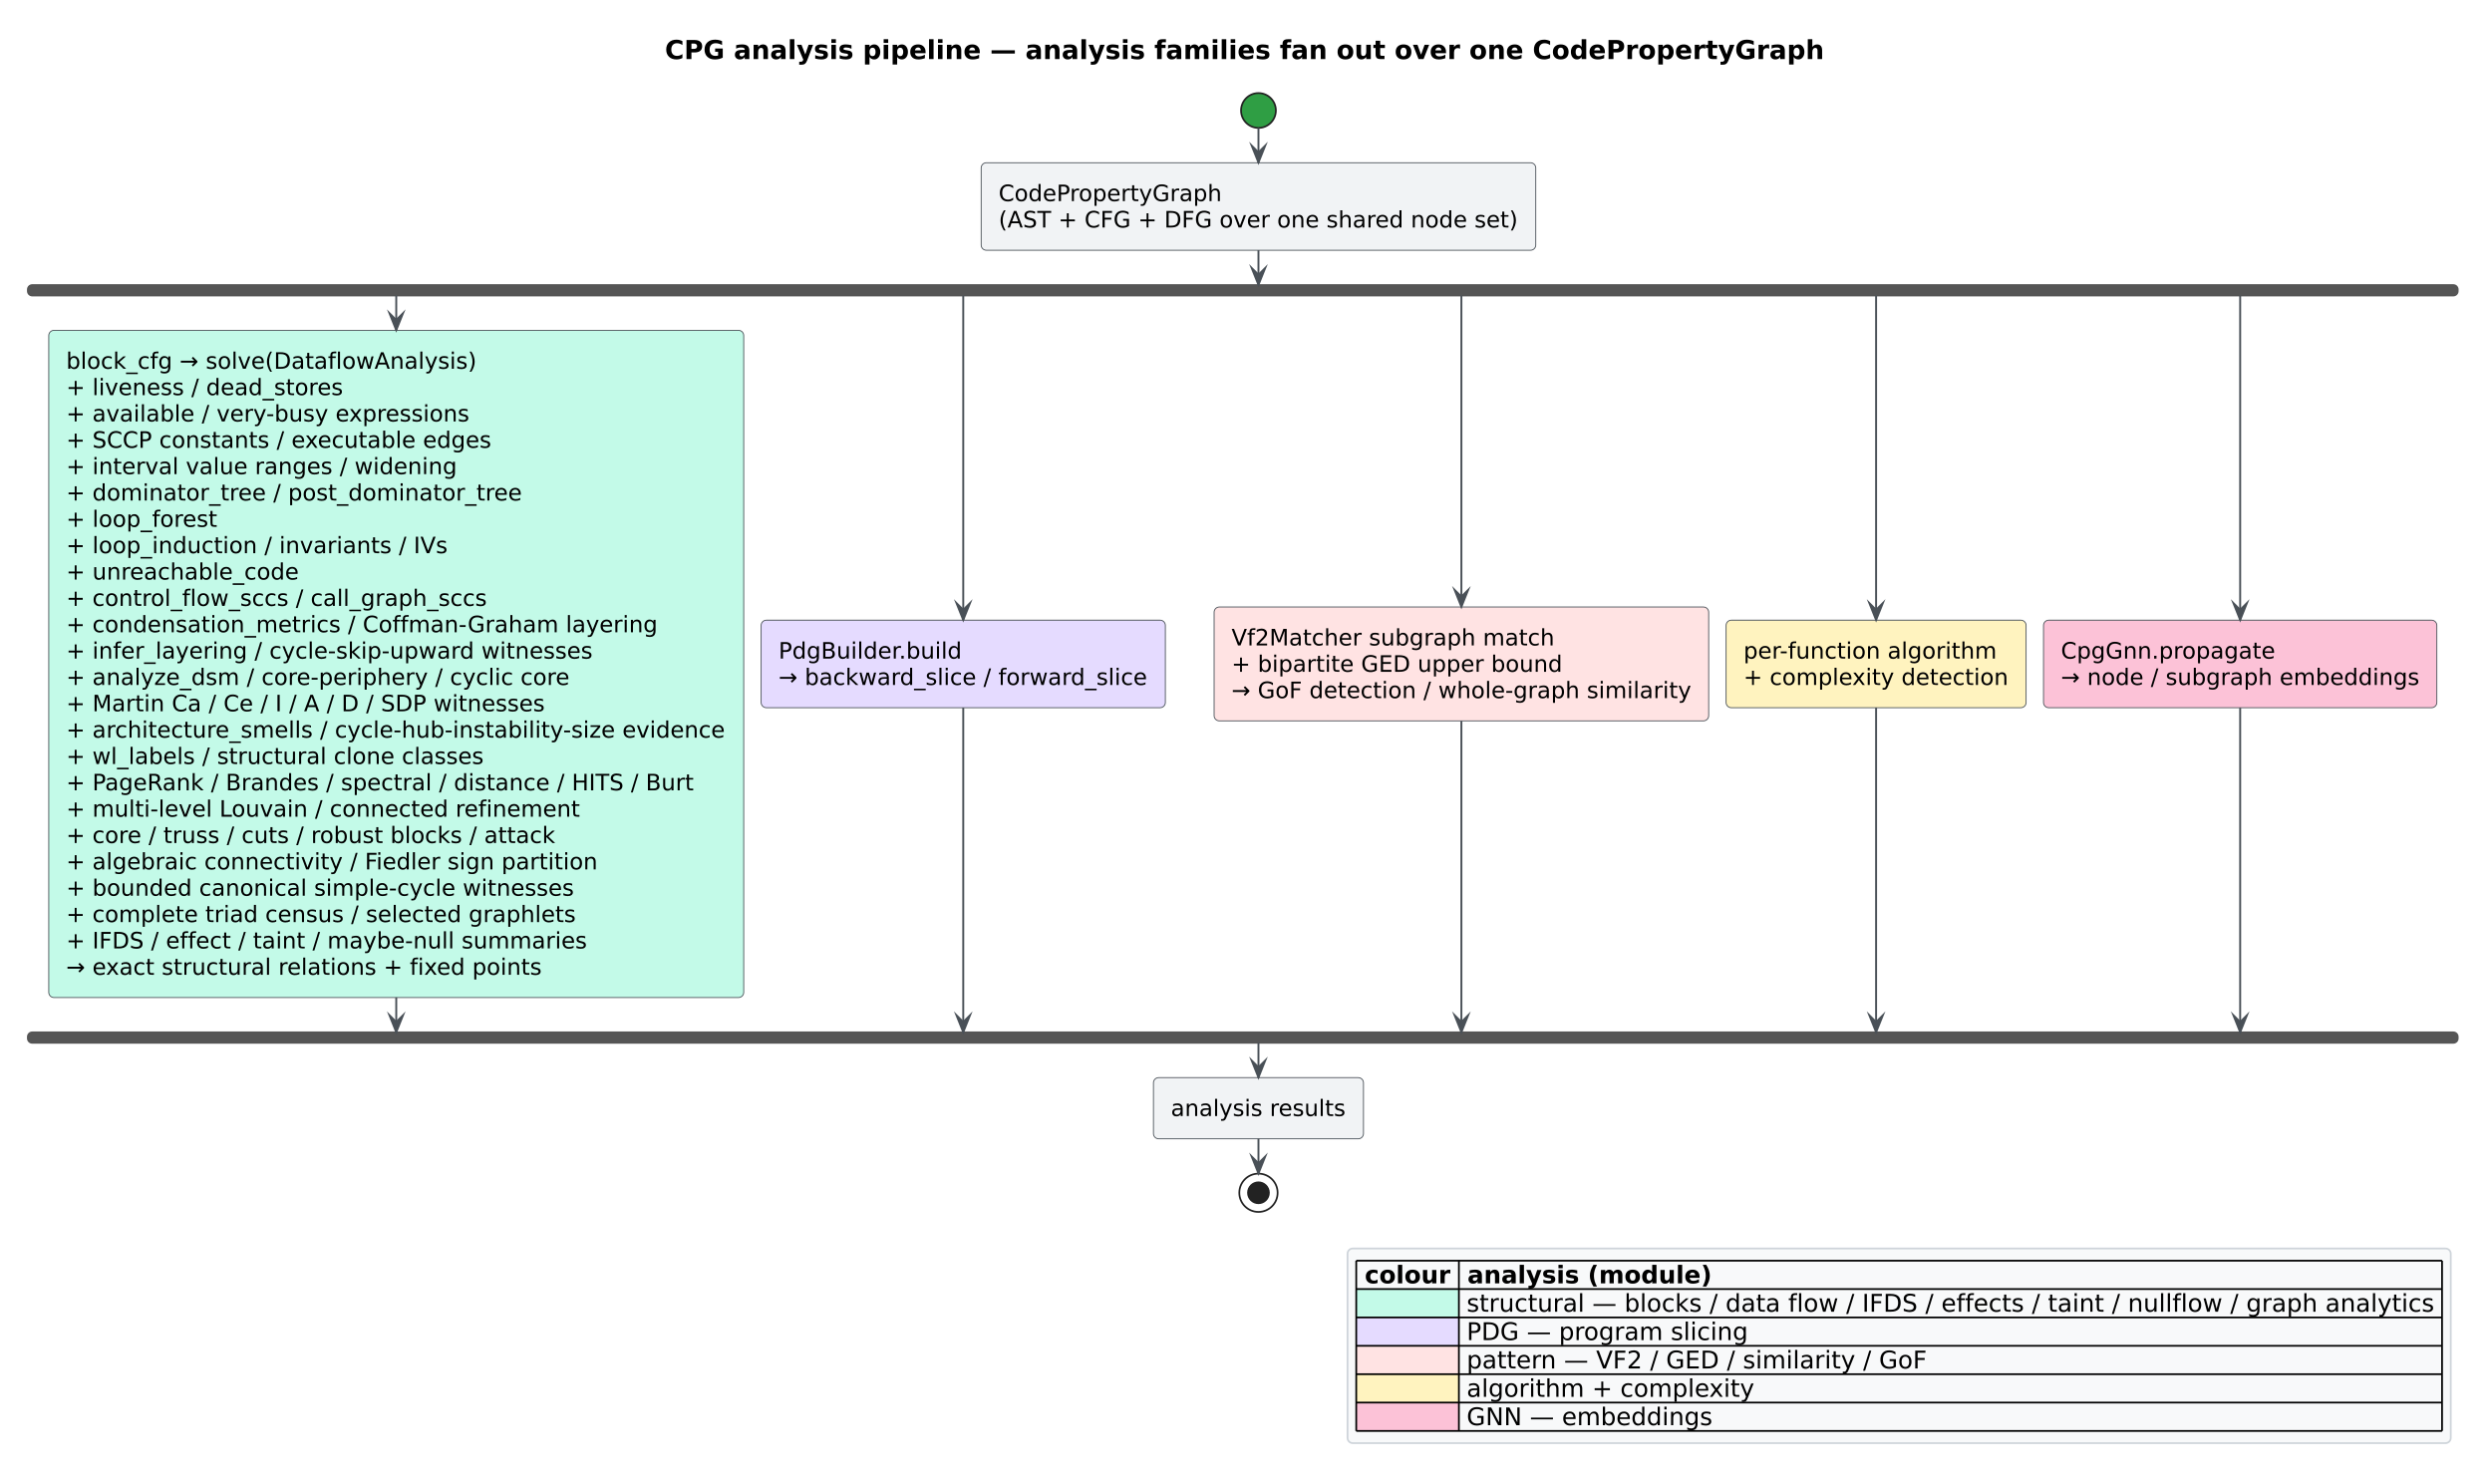
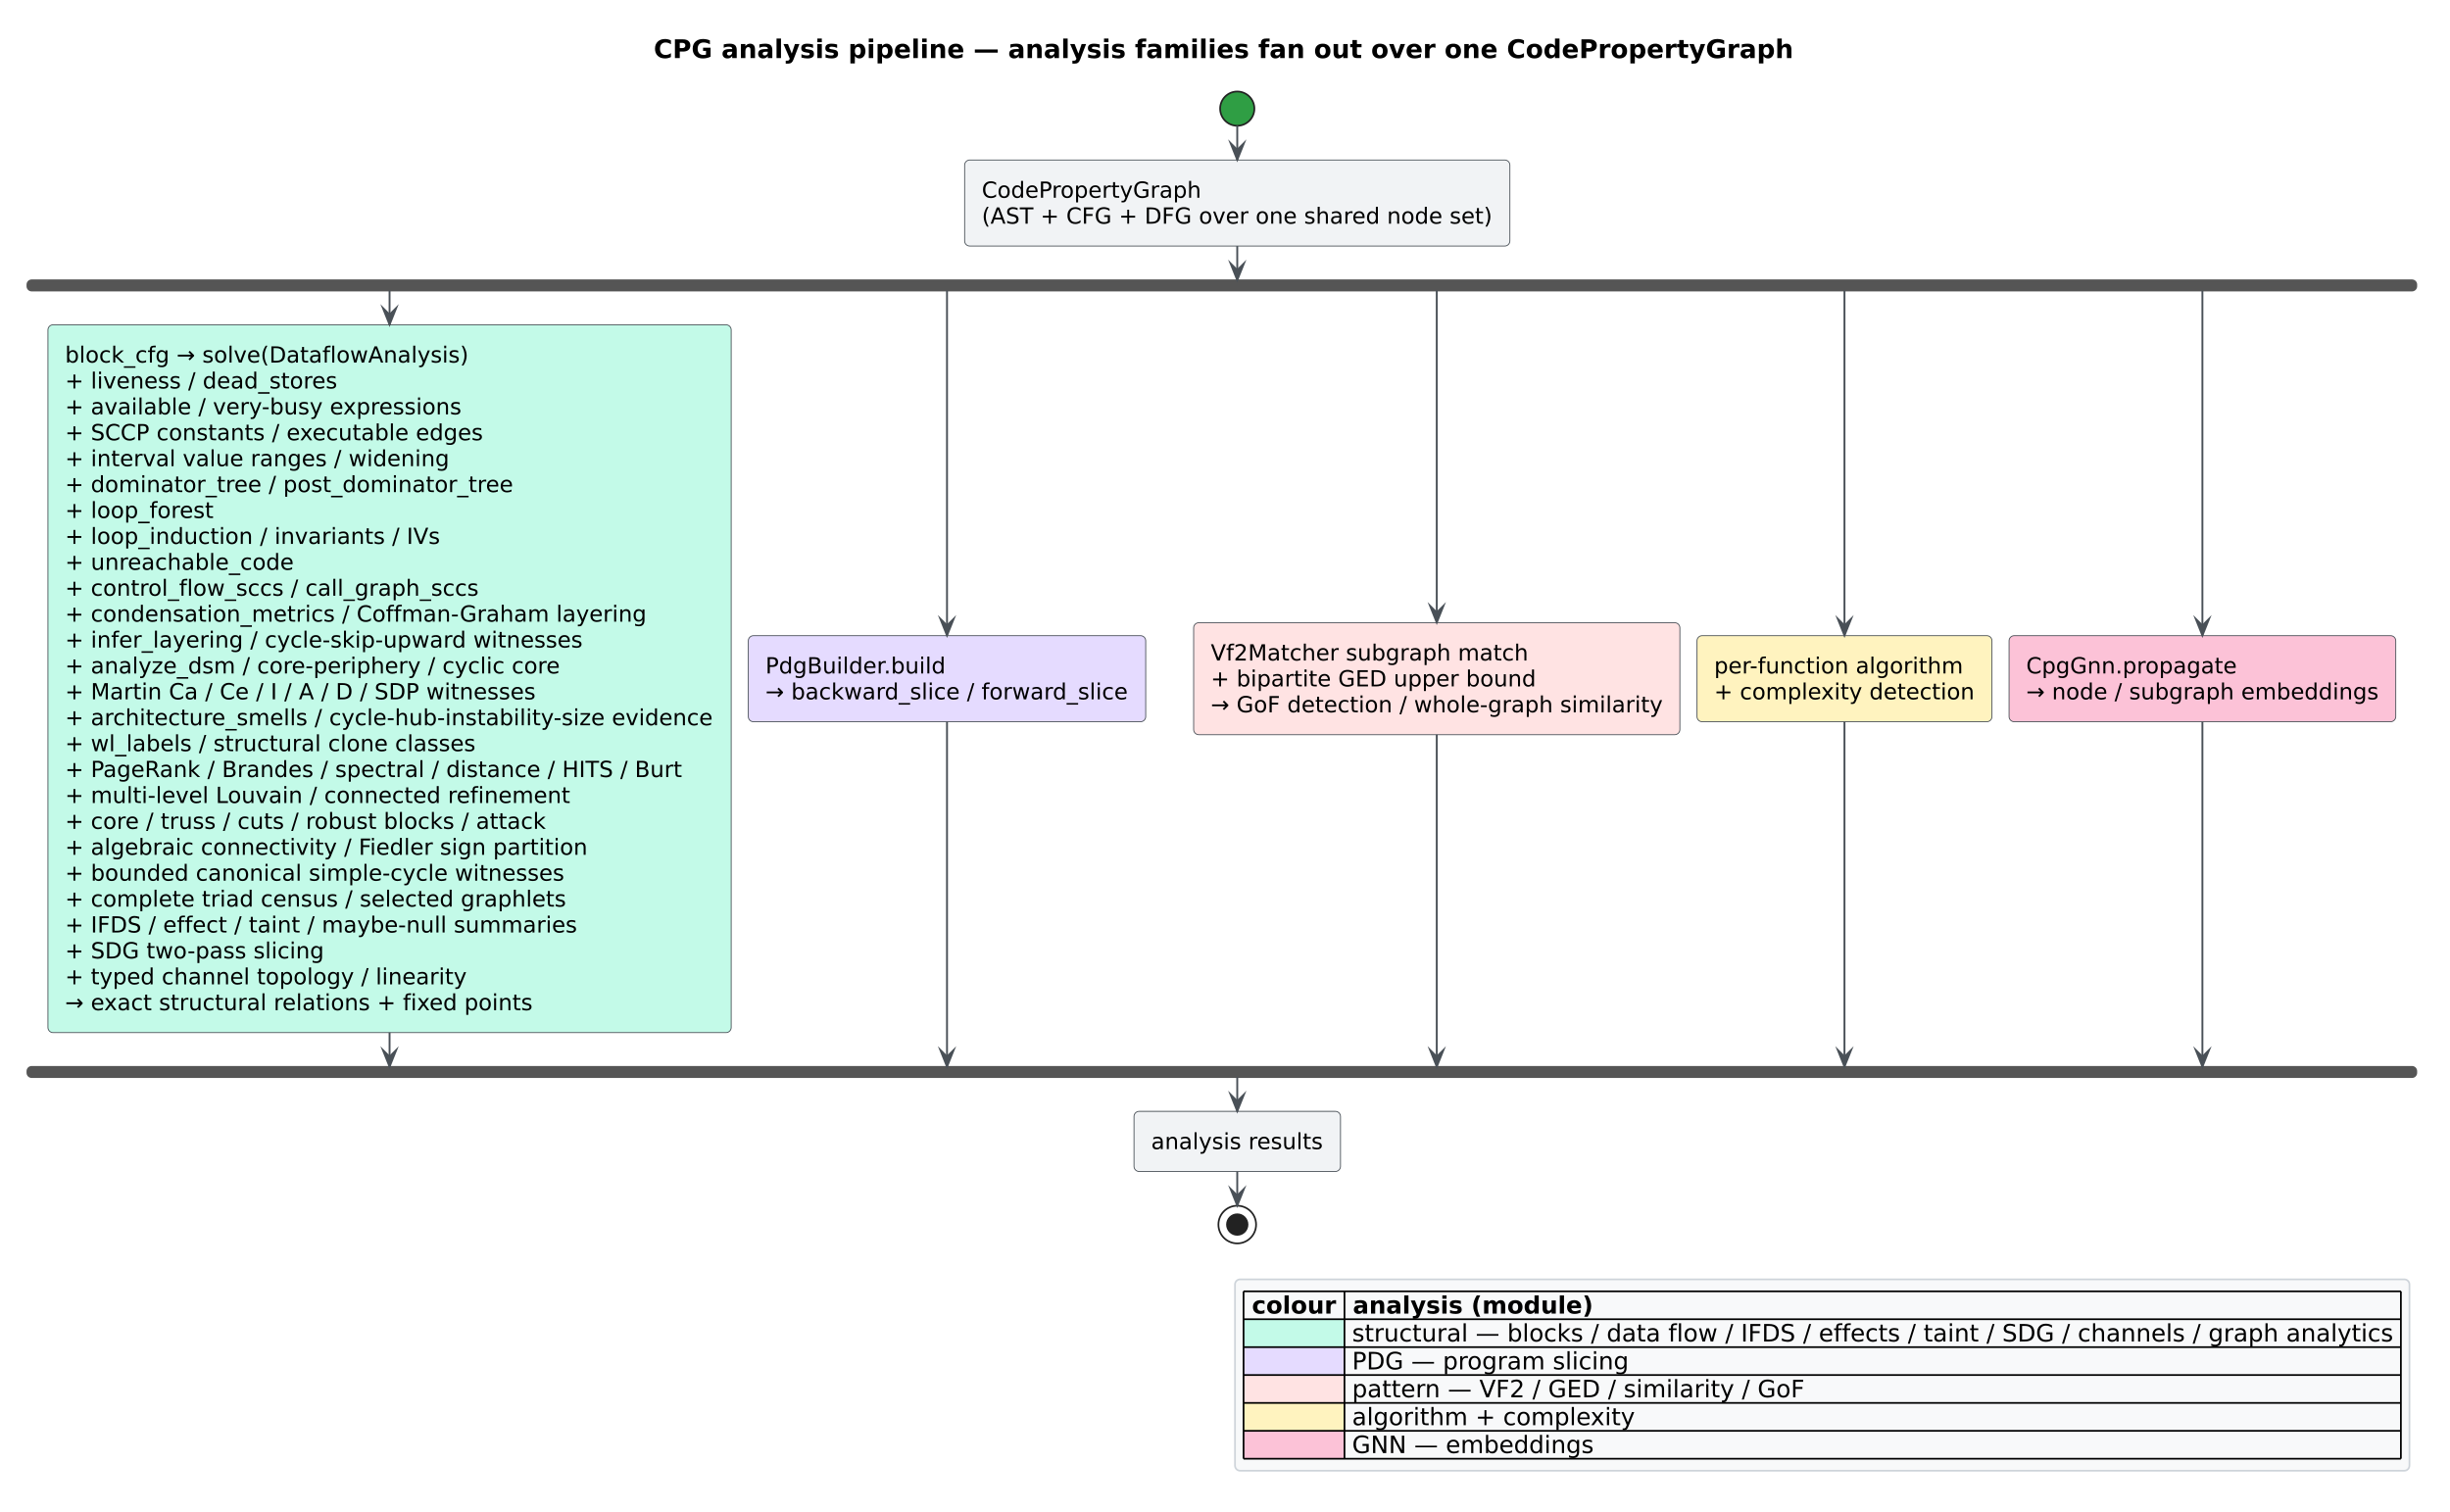
- <svg xmlns="http://www.w3.org/2000/svg" contentStyleType="text/css" data-diagram-type="ACTIVITY" height="852px" preserveAspectRatio="none" style="width:1431px;height:852px;background:#FFFFFF;" version="1.1" viewBox="0 0 1431 852" width="1431px" zoomAndPan="magnify">
+ <svg xmlns="http://www.w3.org/2000/svg" contentStyleType="text/css" data-diagram-type="ACTIVITY" height="883px" preserveAspectRatio="none" style="width:1431px;height:883px;background:#FFFFFF;" version="1.1" viewBox="0 0 1431 883" width="1431px" zoomAndPan="magnify">
  <defs />
  <g>
    <g class="title" data-source-line="2">
      <text fill="#000000" font-family="'DejaVu Sans'" font-size="15" font-weight="700" lengthAdjust="spacing" textLength="665.662" x="381.827" y="33.923">CPG analysis pipeline — analysis families fan out over one CodePropertyGraph</text>
    </g>
    <ellipse cx="722.658" cy="63.461" fill="#2F9E44" rx="10" ry="10" style="stroke:#222222;stroke-width:1;" />
    <rect fill="#F1F3F5" height="50.266" rx="3" ry="3" style="stroke:#495057;stroke-width:0.5;" width="318.46" x="563.428" y="93.461" />
    <text fill="#000000" font-family="'DejaVu Sans'" font-size="13" lengthAdjust="spacing" textLength="128.68" x="573.428" y="115.528">CodePropertyGraph</text>
    <text fill="#000000" font-family="'DejaVu Sans'" font-size="13" lengthAdjust="spacing" textLength="298.46" x="573.428" y="130.661">(AST + CFG + DFG over one shared node set)</text>
    <rect fill="#555555" height="6" rx="2.5" ry="2.5" style="stroke:#555555;stroke-width:1;" width="1395.316" x="16" y="163.727" />
-     <rect fill="#C3FAE8" height="383.188" rx="3" ry="3" style="stroke:#495057;stroke-width:0.5;" width="399.076" x="28" y="189.727" />
+     <rect fill="#C3FAE8" height="413.453" rx="3" ry="3" style="stroke:#495057;stroke-width:0.5;" width="399.076" x="28" y="189.727" />
    <text fill="#000000" font-family="'DejaVu Sans'" font-size="13" lengthAdjust="spacing" textLength="235.676" x="38" y="211.793">block_cfg → solve(DataflowAnalysis)</text>
    <text fill="#000000" font-family="'DejaVu Sans'" font-size="13" lengthAdjust="spacing" textLength="159.275" x="38" y="226.926">+ liveness / dead_stores</text>
    <text fill="#000000" font-family="'DejaVu Sans'" font-size="13" lengthAdjust="spacing" textLength="232.267" x="38" y="242.059">+ available / very-busy expressions</text>
    <text fill="#000000" font-family="'DejaVu Sans'" font-size="13" lengthAdjust="spacing" textLength="244.74" x="38" y="257.192">+ SCCP constants / executable edges</text>
    <text fill="#000000" font-family="'DejaVu Sans'" font-size="13" lengthAdjust="spacing" textLength="224.415" x="38" y="272.325">+ interval value ranges / widening</text>
    <text fill="#000000" font-family="'DejaVu Sans'" font-size="13" lengthAdjust="spacing" textLength="262.285" x="38" y="287.457">+ dominator_tree / post_dominator_tree</text>
    <text fill="#000000" font-family="'DejaVu Sans'" font-size="13" lengthAdjust="spacing" textLength="87.039" x="38" y="302.59">+ loop_forest</text>
    <text fill="#000000" font-family="'DejaVu Sans'" font-size="13" lengthAdjust="spacing" textLength="219.019" x="38" y="317.723">+ loop_induction / invariants / IVs</text>
    <text fill="#000000" font-family="'DejaVu Sans'" font-size="13" lengthAdjust="spacing" textLength="133.878" x="38" y="332.856">+ unreachable_code</text>
    <text fill="#000000" font-family="'DejaVu Sans'" font-size="13" lengthAdjust="spacing" textLength="241.865" x="38" y="347.989">+ control_flow_sccs / call_graph_sccs</text>
    <text fill="#000000" font-family="'DejaVu Sans'" font-size="13" lengthAdjust="spacing" textLength="339.123" x="38" y="363.122">+ condensation_metrics / Coffman-Graham layering</text>
    <text fill="#000000" font-family="'DejaVu Sans'" font-size="13" lengthAdjust="spacing" textLength="302.517" x="38" y="378.254">+ infer_layering / cycle-skip-upward witnesses</text>
    <text fill="#000000" font-family="'DejaVu Sans'" font-size="13" lengthAdjust="spacing" textLength="289.606" x="38" y="393.387">+ analyze_dsm / core-periphery / cyclic core</text>
    <text fill="#000000" font-family="'DejaVu Sans'" font-size="13" lengthAdjust="spacing" textLength="274.841" x="38" y="408.52">+ Martin Ca / Ce / I / A / D / SDP witnesses</text>
    <text fill="#000000" font-family="'DejaVu Sans'" font-size="13" lengthAdjust="spacing" textLength="379.076" x="38" y="423.653">+ architecture_smells / cycle-hub-instability-size evidence</text>
    <text fill="#000000" font-family="'DejaVu Sans'" font-size="13" lengthAdjust="spacing" textLength="239.745" x="38" y="438.786">+ wl_labels / structural clone classes</text>
    <text fill="#000000" font-family="'DejaVu Sans'" font-size="13" lengthAdjust="spacing" textLength="361.239" x="38" y="453.918">+ PageRank / Brandes / spectral / distance / HITS / Burt</text>
    <text fill="#000000" font-family="'DejaVu Sans'" font-size="13" lengthAdjust="spacing" textLength="295.547" x="38" y="469.051">+ multi-level Louvain / connected refinement</text>
    <text fill="#000000" font-family="'DejaVu Sans'" font-size="13" lengthAdjust="spacing" textLength="281.392" x="38" y="484.184">+ core / truss / cuts / robust blocks / attack</text>
    <text fill="#000000" font-family="'DejaVu Sans'" font-size="13" lengthAdjust="spacing" textLength="306.09" x="38" y="499.317">+ algebraic connectivity / Fiedler sign partition</text>
    <text fill="#000000" font-family="'DejaVu Sans'" font-size="13" lengthAdjust="spacing" textLength="291.586" x="38" y="514.45">+ bounded canonical simple-cycle witnesses</text>
    <text fill="#000000" font-family="'DejaVu Sans'" font-size="13" lengthAdjust="spacing" textLength="292.64" x="38" y="529.582">+ complete triad census / selected graphlets</text>
    <text fill="#000000" font-family="'DejaVu Sans'" font-size="13" lengthAdjust="spacing" textLength="299.07" x="38" y="544.715">+ IFDS / effect / taint / maybe-null summaries</text>
-     <text fill="#000000" font-family="'DejaVu Sans'" font-size="13" lengthAdjust="spacing" textLength="273.997" x="38" y="559.848">→ exact structural relations + fixed points</text>
-     <rect fill="#E5DBFF" height="50.266" rx="3" ry="3" style="stroke:#495057;stroke-width:0.5;" width="232.113" x="437.076" y="356.188" />
-     <text fill="#000000" font-family="'DejaVu Sans'" font-size="13" lengthAdjust="spacing" textLength="106.418" x="447.076" y="378.254">PdgBuilder.build</text>
-     <text fill="#000000" font-family="'DejaVu Sans'" font-size="13" lengthAdjust="spacing" textLength="212.113" x="447.076" y="393.387">→ backward_slice / forward_slice</text>
-     <rect fill="#FFE3E3" height="65.398" rx="3" ry="3" style="stroke:#495057;stroke-width:0.5;" width="283.999" x="697.189" y="348.621" />
-     <text fill="#000000" font-family="'DejaVu Sans'" font-size="13" lengthAdjust="spacing" textLength="185.447" x="707.189" y="370.688">Vf2Matcher subgraph match</text>
-     <text fill="#000000" font-family="'DejaVu Sans'" font-size="13" lengthAdjust="spacing" textLength="189.973" x="707.189" y="385.821">+ bipartite GED upper bound</text>
-     <text fill="#000000" font-family="'DejaVu Sans'" font-size="13" lengthAdjust="spacing" textLength="263.999" x="707.189" y="400.954">→ GoF detection / whole-graph similarity</text>
-     <rect fill="#FFF3BF" height="50.266" rx="3" ry="3" style="stroke:#495057;stroke-width:0.5;" width="172.274" x="991.188" y="356.188" />
-     <text fill="#000000" font-family="'DejaVu Sans'" font-size="13" lengthAdjust="spacing" textLength="146.263" x="1001.188" y="378.254">per-function algorithm</text>
-     <text fill="#000000" font-family="'DejaVu Sans'" font-size="13" lengthAdjust="spacing" textLength="152.274" x="1001.188" y="393.387">+ complexity detection</text>
-     <rect fill="#FCC2D7" height="50.266" rx="3" ry="3" style="stroke:#495057;stroke-width:0.5;" width="225.855" x="1173.462" y="356.188" />
-     <text fill="#000000" font-family="'DejaVu Sans'" font-size="13" lengthAdjust="spacing" textLength="123.348" x="1183.462" y="378.254">CpgGnn.propagate</text>
-     <text fill="#000000" font-family="'DejaVu Sans'" font-size="13" lengthAdjust="spacing" textLength="205.855" x="1183.462" y="393.387">→ node / subgraph embeddings</text>
-     <rect fill="#555555" height="6" rx="2.5" ry="2.5" style="stroke:#555555;stroke-width:1;" width="1395.316" x="16" y="592.914" />
-     <rect fill="#F1F3F5" height="35.133" rx="3" ry="3" style="stroke:#495057;stroke-width:0.5;" width="120.604" x="662.356" y="618.914" />
-     <text fill="#000000" font-family="'DejaVu Sans'" font-size="13" lengthAdjust="spacing" textLength="100.604" x="672.356" y="640.981">analysis results</text>
-     <ellipse cx="722.658" cy="685.047" fill="none" rx="11" ry="11" style="stroke:#222222;stroke-width:1;" />
-     <ellipse cx="722.658" cy="685.047" fill="#222222" rx="6" ry="6" style="stroke:#222222;stroke-width:1;" />
+     <text fill="#000000" font-family="'DejaVu Sans'" font-size="13" lengthAdjust="spacing" textLength="151.011" x="38" y="559.848">+ SDG two-pass slicing</text>
+     <text fill="#000000" font-family="'DejaVu Sans'" font-size="13" lengthAdjust="spacing" textLength="234.609" x="38" y="574.981">+ typed channel topology / linearity</text>
+     <text fill="#000000" font-family="'DejaVu Sans'" font-size="13" lengthAdjust="spacing" textLength="273.997" x="38" y="590.114">→ exact structural relations + fixed points</text>
+     <rect fill="#E5DBFF" height="50.266" rx="3" ry="3" style="stroke:#495057;stroke-width:0.5;" width="232.113" x="437.076" y="371.32" />
+     <text fill="#000000" font-family="'DejaVu Sans'" font-size="13" lengthAdjust="spacing" textLength="106.418" x="447.076" y="393.387">PdgBuilder.build</text>
+     <text fill="#000000" font-family="'DejaVu Sans'" font-size="13" lengthAdjust="spacing" textLength="212.113" x="447.076" y="408.52">→ backward_slice / forward_slice</text>
+     <rect fill="#FFE3E3" height="65.398" rx="3" ry="3" style="stroke:#495057;stroke-width:0.5;" width="283.999" x="697.189" y="363.754" />
+     <text fill="#000000" font-family="'DejaVu Sans'" font-size="13" lengthAdjust="spacing" textLength="185.447" x="707.189" y="385.821">Vf2Matcher subgraph match</text>
+     <text fill="#000000" font-family="'DejaVu Sans'" font-size="13" lengthAdjust="spacing" textLength="189.973" x="707.189" y="400.954">+ bipartite GED upper bound</text>
+     <text fill="#000000" font-family="'DejaVu Sans'" font-size="13" lengthAdjust="spacing" textLength="263.999" x="707.189" y="416.086">→ GoF detection / whole-graph similarity</text>
+     <rect fill="#FFF3BF" height="50.266" rx="3" ry="3" style="stroke:#495057;stroke-width:0.5;" width="172.274" x="991.188" y="371.32" />
+     <text fill="#000000" font-family="'DejaVu Sans'" font-size="13" lengthAdjust="spacing" textLength="146.263" x="1001.188" y="393.387">per-function algorithm</text>
+     <text fill="#000000" font-family="'DejaVu Sans'" font-size="13" lengthAdjust="spacing" textLength="152.274" x="1001.188" y="408.52">+ complexity detection</text>
+     <rect fill="#FCC2D7" height="50.266" rx="3" ry="3" style="stroke:#495057;stroke-width:0.5;" width="225.855" x="1173.462" y="371.32" />
+     <text fill="#000000" font-family="'DejaVu Sans'" font-size="13" lengthAdjust="spacing" textLength="123.348" x="1183.462" y="393.387">CpgGnn.propagate</text>
+     <text fill="#000000" font-family="'DejaVu Sans'" font-size="13" lengthAdjust="spacing" textLength="205.855" x="1183.462" y="408.52">→ node / subgraph embeddings</text>
+     <rect fill="#555555" height="6" rx="2.5" ry="2.5" style="stroke:#555555;stroke-width:1;" width="1395.316" x="16" y="623.18" />
+     <rect fill="#F1F3F5" height="35.133" rx="3" ry="3" style="stroke:#495057;stroke-width:0.5;" width="120.604" x="662.356" y="649.18" />
+     <text fill="#000000" font-family="'DejaVu Sans'" font-size="13" lengthAdjust="spacing" textLength="100.604" x="672.356" y="671.247">analysis results</text>
+     <ellipse cx="722.658" cy="715.312" fill="none" rx="11" ry="11" style="stroke:#222222;stroke-width:1;" />
+     <ellipse cx="722.658" cy="715.312" fill="#222222" rx="6" ry="6" style="stroke:#222222;stroke-width:1;" />
    <line style="stroke:#495057;stroke-width:1.1;" x1="722.658" x2="722.658" y1="73.461" y2="93.461" />
    <polygon fill="#495057" points="718.658,83.461,722.658,93.461,726.658,83.461,722.658,87.461" style="stroke:#495057;stroke-width:1;stroke-linejoin:miter;stroke-miterlimit:10;" />
    <line style="stroke:#495057;stroke-width:1.1;" x1="227.538" x2="227.538" y1="169.727" y2="189.727" />
    <polygon fill="#495057" points="223.538,179.727,227.538,189.727,231.538,179.727,227.538,183.727" style="stroke:#495057;stroke-width:1;stroke-linejoin:miter;stroke-miterlimit:10;" />
-     <line style="stroke:#495057;stroke-width:1.1;" x1="553.132" x2="553.132" y1="169.727" y2="356.188" />
-     <polygon fill="#495057" points="549.132,346.188,553.132,356.188,557.132,346.188,553.132,350.188" style="stroke:#495057;stroke-width:1;stroke-linejoin:miter;stroke-miterlimit:10;" />
-     <line style="stroke:#495057;stroke-width:1.1;" x1="839.188" x2="839.188" y1="169.727" y2="348.621" />
-     <polygon fill="#495057" points="835.188,338.621,839.188,348.621,843.188,338.621,839.188,342.621" style="stroke:#495057;stroke-width:1;stroke-linejoin:miter;stroke-miterlimit:10;" />
-     <line style="stroke:#495057;stroke-width:1.1;" x1="1077.325" x2="1077.325" y1="169.727" y2="356.188" />
-     <polygon fill="#495057" points="1073.325,346.188,1077.325,356.188,1081.325,346.188,1077.325,350.188" style="stroke:#495057;stroke-width:1;stroke-linejoin:miter;stroke-miterlimit:10;" />
-     <line style="stroke:#495057;stroke-width:1.1;" x1="1286.389" x2="1286.389" y1="169.727" y2="356.188" />
-     <polygon fill="#495057" points="1282.389,346.188,1286.389,356.188,1290.389,346.188,1286.389,350.188" style="stroke:#495057;stroke-width:1;stroke-linejoin:miter;stroke-miterlimit:10;" />
-     <line style="stroke:#495057;stroke-width:1.1;" x1="227.538" x2="227.538" y1="572.914" y2="592.914" />
-     <polygon fill="#495057" points="223.538,582.914,227.538,592.914,231.538,582.914,227.538,586.914" style="stroke:#495057;stroke-width:1;stroke-linejoin:miter;stroke-miterlimit:10;" />
-     <line style="stroke:#495057;stroke-width:1.1;" x1="553.132" x2="553.132" y1="406.453" y2="592.914" />
-     <polygon fill="#495057" points="549.132,582.914,553.132,592.914,557.132,582.914,553.132,586.914" style="stroke:#495057;stroke-width:1;stroke-linejoin:miter;stroke-miterlimit:10;" />
-     <line style="stroke:#495057;stroke-width:1.1;" x1="839.188" x2="839.188" y1="414.019" y2="592.914" />
-     <polygon fill="#495057" points="835.188,582.914,839.188,592.914,843.188,582.914,839.188,586.914" style="stroke:#495057;stroke-width:1;stroke-linejoin:miter;stroke-miterlimit:10;" />
-     <line style="stroke:#495057;stroke-width:1.1;" x1="1077.325" x2="1077.325" y1="406.453" y2="592.914" />
-     <polygon fill="#495057" points="1073.325,582.914,1077.325,592.914,1081.325,582.914,1077.325,586.914" style="stroke:#495057;stroke-width:1;stroke-linejoin:miter;stroke-miterlimit:10;" />
-     <line style="stroke:#495057;stroke-width:1.1;" x1="1286.389" x2="1286.389" y1="406.453" y2="592.914" />
-     <polygon fill="#495057" points="1282.389,582.914,1286.389,592.914,1290.389,582.914,1286.389,586.914" style="stroke:#495057;stroke-width:1;stroke-linejoin:miter;stroke-miterlimit:10;" />
+     <line style="stroke:#495057;stroke-width:1.1;" x1="553.132" x2="553.132" y1="169.727" y2="371.32" />
+     <polygon fill="#495057" points="549.132,361.32,553.132,371.32,557.132,361.32,553.132,365.32" style="stroke:#495057;stroke-width:1;stroke-linejoin:miter;stroke-miterlimit:10;" />
+     <line style="stroke:#495057;stroke-width:1.1;" x1="839.188" x2="839.188" y1="169.727" y2="363.754" />
+     <polygon fill="#495057" points="835.188,353.754,839.188,363.754,843.188,353.754,839.188,357.754" style="stroke:#495057;stroke-width:1;stroke-linejoin:miter;stroke-miterlimit:10;" />
+     <line style="stroke:#495057;stroke-width:1.1;" x1="1077.325" x2="1077.325" y1="169.727" y2="371.32" />
+     <polygon fill="#495057" points="1073.325,361.32,1077.325,371.32,1081.325,361.32,1077.325,365.32" style="stroke:#495057;stroke-width:1;stroke-linejoin:miter;stroke-miterlimit:10;" />
+     <line style="stroke:#495057;stroke-width:1.1;" x1="1286.389" x2="1286.389" y1="169.727" y2="371.32" />
+     <polygon fill="#495057" points="1282.389,361.32,1286.389,371.32,1290.389,361.32,1286.389,365.32" style="stroke:#495057;stroke-width:1;stroke-linejoin:miter;stroke-miterlimit:10;" />
+     <line style="stroke:#495057;stroke-width:1.1;" x1="227.538" x2="227.538" y1="603.18" y2="623.18" />
+     <polygon fill="#495057" points="223.538,613.18,227.538,623.18,231.538,613.18,227.538,617.18" style="stroke:#495057;stroke-width:1;stroke-linejoin:miter;stroke-miterlimit:10;" />
+     <line style="stroke:#495057;stroke-width:1.1;" x1="553.132" x2="553.132" y1="421.586" y2="623.18" />
+     <polygon fill="#495057" points="549.132,613.18,553.132,623.18,557.132,613.18,553.132,617.18" style="stroke:#495057;stroke-width:1;stroke-linejoin:miter;stroke-miterlimit:10;" />
+     <line style="stroke:#495057;stroke-width:1.1;" x1="839.188" x2="839.188" y1="429.152" y2="623.18" />
+     <polygon fill="#495057" points="835.188,613.18,839.188,623.18,843.188,613.18,839.188,617.18" style="stroke:#495057;stroke-width:1;stroke-linejoin:miter;stroke-miterlimit:10;" />
+     <line style="stroke:#495057;stroke-width:1.1;" x1="1077.325" x2="1077.325" y1="421.586" y2="623.18" />
+     <polygon fill="#495057" points="1073.325,613.18,1077.325,623.18,1081.325,613.18,1077.325,617.18" style="stroke:#495057;stroke-width:1;stroke-linejoin:miter;stroke-miterlimit:10;" />
+     <line style="stroke:#495057;stroke-width:1.1;" x1="1286.389" x2="1286.389" y1="421.586" y2="623.18" />
+     <polygon fill="#495057" points="1282.389,613.18,1286.389,623.18,1290.389,613.18,1286.389,617.18" style="stroke:#495057;stroke-width:1;stroke-linejoin:miter;stroke-miterlimit:10;" />
    <line style="stroke:#495057;stroke-width:1.1;" x1="722.658" x2="722.658" y1="143.727" y2="163.727" />
    <polygon fill="#495057" points="718.658,153.727,722.658,163.727,726.658,153.727,722.658,157.727" style="stroke:#495057;stroke-width:1;stroke-linejoin:miter;stroke-miterlimit:10;" />
-     <line style="stroke:#495057;stroke-width:1.1;" x1="722.658" x2="722.658" y1="598.914" y2="618.914" />
-     <polygon fill="#495057" points="718.658,608.914,722.658,618.914,726.658,608.914,722.658,612.914" style="stroke:#495057;stroke-width:1;stroke-linejoin:miter;stroke-miterlimit:10;" />
-     <line style="stroke:#495057;stroke-width:1.1;" x1="722.658" x2="722.658" y1="654.047" y2="674.047" />
-     <polygon fill="#495057" points="718.658,664.047,722.658,674.047,726.658,664.047,722.658,668.047" style="stroke:#495057;stroke-width:1;stroke-linejoin:miter;stroke-miterlimit:10;" />
-     <g class="legend" data-source-line="47">
-       <rect fill="#F8F9FA" height="111.781" rx="3" ry="3" style="stroke:#CED4DA;stroke-width:1;" width="633.513" x="773.804" y="717.047" />
-       <text fill="#000000" font-family="'DejaVu Sans'" font-size="14" font-weight="700" lengthAdjust="spacing" textLength="49.205" x="783.678" y="737.042">colour</text>
-       <text fill="#000000" font-family="'DejaVu Sans'" font-size="14" font-weight="700" lengthAdjust="spacing" textLength="140.41" x="842.631" y="737.042">analysis (module)</text>
-       <rect fill="#C3FAE8" height="16.297" style="stroke:none;stroke-width:1;" width="58.953" x="778.804" y="740.344" />
-       <text fill="#000000" font-family="'DejaVu Sans'" font-size="14" lengthAdjust="spacing" textLength="4.45" x="778.804" y="753.339"> </text>
-       <text fill="#000000" font-family="'DejaVu Sans'" font-size="14" lengthAdjust="spacing" textLength="555.659" x="842.207" y="753.339">structural — blocks / data flow / IFDS / effects / taint / nullflow / graph analytics</text>
-       <rect fill="#E5DBFF" height="16.297" style="stroke:none;stroke-width:1;" width="58.953" x="778.804" y="756.641" />
-       <text fill="#000000" font-family="'DejaVu Sans'" font-size="14" lengthAdjust="spacing" textLength="4.45" x="778.804" y="769.636"> </text>
-       <text fill="#000000" font-family="'DejaVu Sans'" font-size="14" lengthAdjust="spacing" textLength="161.909" x="842.207" y="769.636">PDG — program slicing</text>
-       <rect fill="#FFE3E3" height="16.297" style="stroke:none;stroke-width:1;" width="58.953" x="778.804" y="772.938" />
-       <text fill="#000000" font-family="'DejaVu Sans'" font-size="14" lengthAdjust="spacing" textLength="4.45" x="778.804" y="785.933"> </text>
-       <text fill="#000000" font-family="'DejaVu Sans'" font-size="14" lengthAdjust="spacing" textLength="264.517" x="842.207" y="785.933">pattern — VF2 / GED / similarity / GoF</text>
-       <rect fill="#FFF3BF" height="16.297" style="stroke:none;stroke-width:1;" width="58.953" x="778.804" y="789.234" />
-       <text fill="#000000" font-family="'DejaVu Sans'" font-size="14" lengthAdjust="spacing" textLength="4.45" x="778.804" y="802.23"> </text>
-       <text fill="#000000" font-family="'DejaVu Sans'" font-size="14" lengthAdjust="spacing" textLength="165.436" x="842.207" y="802.23">algorithm + complexity</text>
-       <rect fill="#FCC2D7" height="16.297" style="stroke:none;stroke-width:1;" width="58.953" x="778.804" y="805.531" />
-       <text fill="#000000" font-family="'DejaVu Sans'" font-size="14" lengthAdjust="spacing" textLength="4.45" x="778.804" y="818.526"> </text>
-       <text fill="#000000" font-family="'DejaVu Sans'" font-size="14" lengthAdjust="spacing" textLength="141.162" x="842.207" y="818.526">GNN — embeddings</text>
-       <line style="stroke:#000000;stroke-width:1;" x1="778.804" x2="1402.316" y1="724.047" y2="724.047" />
-       <line style="stroke:#000000;stroke-width:1;" x1="778.804" x2="1402.316" y1="740.344" y2="740.344" />
-       <line style="stroke:#000000;stroke-width:1;" x1="778.804" x2="1402.316" y1="756.641" y2="756.641" />
-       <line style="stroke:#000000;stroke-width:1;" x1="778.804" x2="1402.316" y1="772.938" y2="772.938" />
-       <line style="stroke:#000000;stroke-width:1;" x1="778.804" x2="1402.316" y1="789.234" y2="789.234" />
-       <line style="stroke:#000000;stroke-width:1;" x1="778.804" x2="1402.316" y1="805.531" y2="805.531" />
-       <line style="stroke:#000000;stroke-width:1;" x1="778.804" x2="1402.316" y1="821.828" y2="821.828" />
-       <line style="stroke:#000000;stroke-width:1;" x1="778.804" x2="778.804" y1="724.047" y2="821.828" />
-       <line style="stroke:#000000;stroke-width:1;" x1="837.757" x2="837.757" y1="724.047" y2="821.828" />
-       <line style="stroke:#000000;stroke-width:1;" x1="1402.316" x2="1402.316" y1="724.047" y2="821.828" />
+     <line style="stroke:#495057;stroke-width:1.1;" x1="722.658" x2="722.658" y1="629.18" y2="649.18" />
+     <polygon fill="#495057" points="718.658,639.18,722.658,649.18,726.658,639.18,722.658,643.18" style="stroke:#495057;stroke-width:1;stroke-linejoin:miter;stroke-miterlimit:10;" />
+     <line style="stroke:#495057;stroke-width:1.1;" x1="722.658" x2="722.658" y1="684.312" y2="704.312" />
+     <polygon fill="#495057" points="718.658,694.312,722.658,704.312,726.658,694.312,722.658,698.312" style="stroke:#495057;stroke-width:1;stroke-linejoin:miter;stroke-miterlimit:10;" />
+     <g class="legend" data-source-line="49">
+       <rect fill="#F8F9FA" height="111.781" rx="3" ry="3" style="stroke:#CED4DA;stroke-width:1;" width="685.979" x="721.338" y="747.312" />
+       <text fill="#000000" font-family="'DejaVu Sans'" font-size="14" font-weight="700" lengthAdjust="spacing" textLength="49.205" x="731.212" y="767.308">colour</text>
+       <text fill="#000000" font-family="'DejaVu Sans'" font-size="14" font-weight="700" lengthAdjust="spacing" textLength="140.41" x="790.165" y="767.308">analysis (module)</text>
+       <rect fill="#C3FAE8" height="16.297" style="stroke:none;stroke-width:1;" width="58.953" x="726.338" y="770.609" />
+       <text fill="#000000" font-family="'DejaVu Sans'" font-size="14" lengthAdjust="spacing" textLength="4.45" x="726.338" y="783.605"> </text>
+       <text fill="#000000" font-family="'DejaVu Sans'" font-size="14" lengthAdjust="spacing" textLength="608.125" x="789.741" y="783.605">structural — blocks / data flow / IFDS / effects / taint / SDG / channels / graph analytics</text>
+       <rect fill="#E5DBFF" height="16.297" style="stroke:none;stroke-width:1;" width="58.953" x="726.338" y="786.906" />
+       <text fill="#000000" font-family="'DejaVu Sans'" font-size="14" lengthAdjust="spacing" textLength="4.45" x="726.338" y="799.901"> </text>
+       <text fill="#000000" font-family="'DejaVu Sans'" font-size="14" lengthAdjust="spacing" textLength="161.909" x="789.741" y="799.901">PDG — program slicing</text>
+       <rect fill="#FFE3E3" height="16.297" style="stroke:none;stroke-width:1;" width="58.953" x="726.338" y="803.203" />
+       <text fill="#000000" font-family="'DejaVu Sans'" font-size="14" lengthAdjust="spacing" textLength="4.45" x="726.338" y="816.198"> </text>
+       <text fill="#000000" font-family="'DejaVu Sans'" font-size="14" lengthAdjust="spacing" textLength="264.517" x="789.741" y="816.198">pattern — VF2 / GED / similarity / GoF</text>
+       <rect fill="#FFF3BF" height="16.297" style="stroke:none;stroke-width:1;" width="58.953" x="726.338" y="819.5" />
+       <text fill="#000000" font-family="'DejaVu Sans'" font-size="14" lengthAdjust="spacing" textLength="4.45" x="726.338" y="832.495"> </text>
+       <text fill="#000000" font-family="'DejaVu Sans'" font-size="14" lengthAdjust="spacing" textLength="165.436" x="789.741" y="832.495">algorithm + complexity</text>
+       <rect fill="#FCC2D7" height="16.297" style="stroke:none;stroke-width:1;" width="58.953" x="726.338" y="835.797" />
+       <text fill="#000000" font-family="'DejaVu Sans'" font-size="14" lengthAdjust="spacing" textLength="4.45" x="726.338" y="848.792"> </text>
+       <text fill="#000000" font-family="'DejaVu Sans'" font-size="14" lengthAdjust="spacing" textLength="141.162" x="789.741" y="848.792">GNN — embeddings</text>
+       <line style="stroke:#000000;stroke-width:1;" x1="726.338" x2="1402.316" y1="754.312" y2="754.312" />
+       <line style="stroke:#000000;stroke-width:1;" x1="726.338" x2="1402.316" y1="770.609" y2="770.609" />
+       <line style="stroke:#000000;stroke-width:1;" x1="726.338" x2="1402.316" y1="786.906" y2="786.906" />
+       <line style="stroke:#000000;stroke-width:1;" x1="726.338" x2="1402.316" y1="803.203" y2="803.203" />
+       <line style="stroke:#000000;stroke-width:1;" x1="726.338" x2="1402.316" y1="819.5" y2="819.5" />
+       <line style="stroke:#000000;stroke-width:1;" x1="726.338" x2="1402.316" y1="835.797" y2="835.797" />
+       <line style="stroke:#000000;stroke-width:1;" x1="726.338" x2="1402.316" y1="852.094" y2="852.094" />
+       <line style="stroke:#000000;stroke-width:1;" x1="726.338" x2="726.338" y1="754.312" y2="852.094" />
+       <line style="stroke:#000000;stroke-width:1;" x1="785.291" x2="785.291" y1="754.312" y2="852.094" />
+       <line style="stroke:#000000;stroke-width:1;" x1="1402.316" x2="1402.316" y1="754.312" y2="852.094" />
    </g>
  </g>
</svg>
